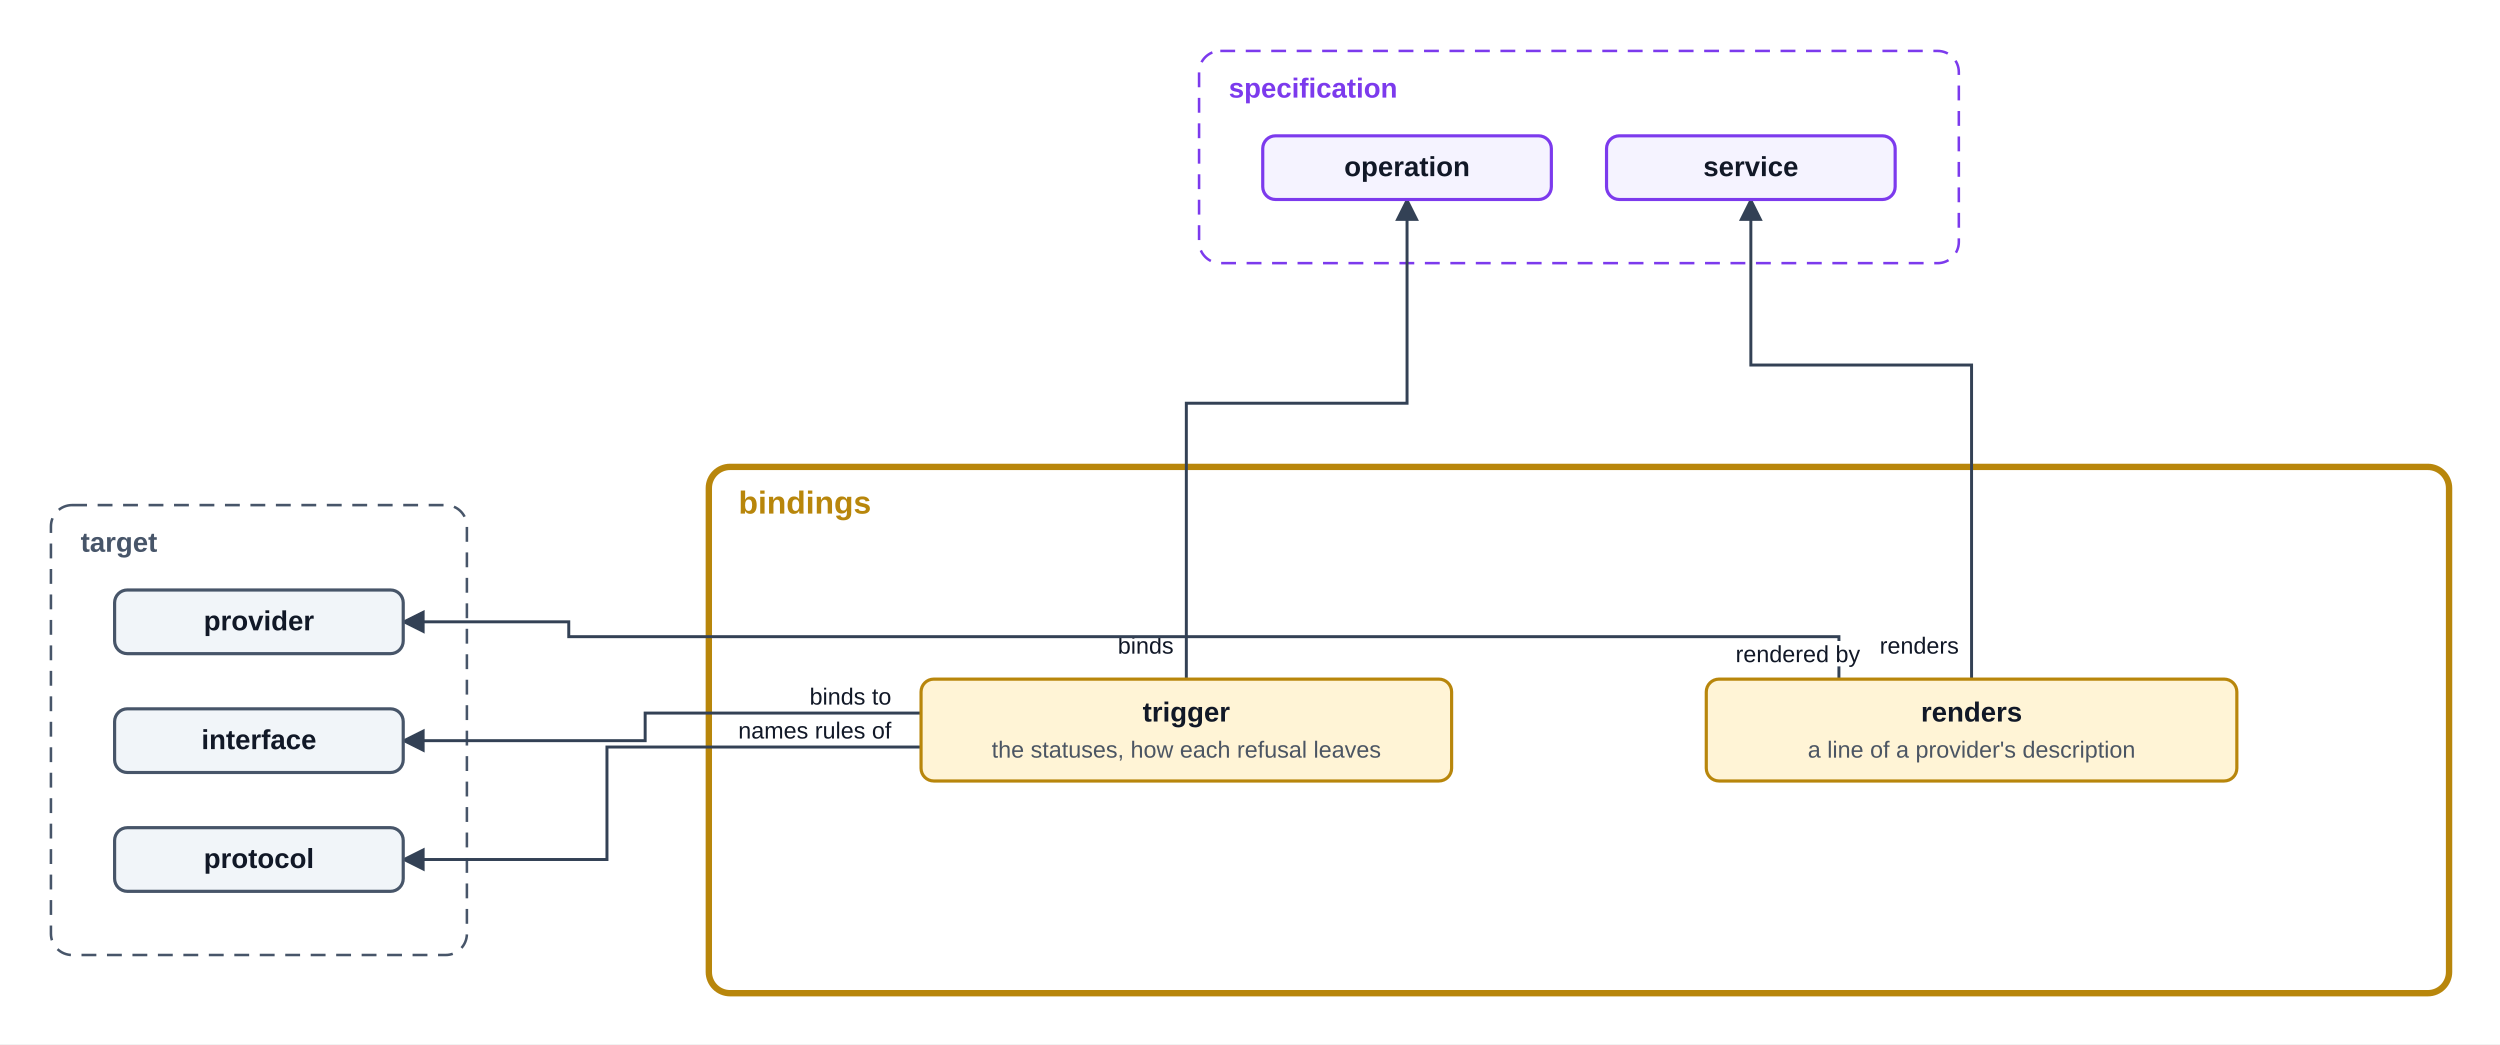
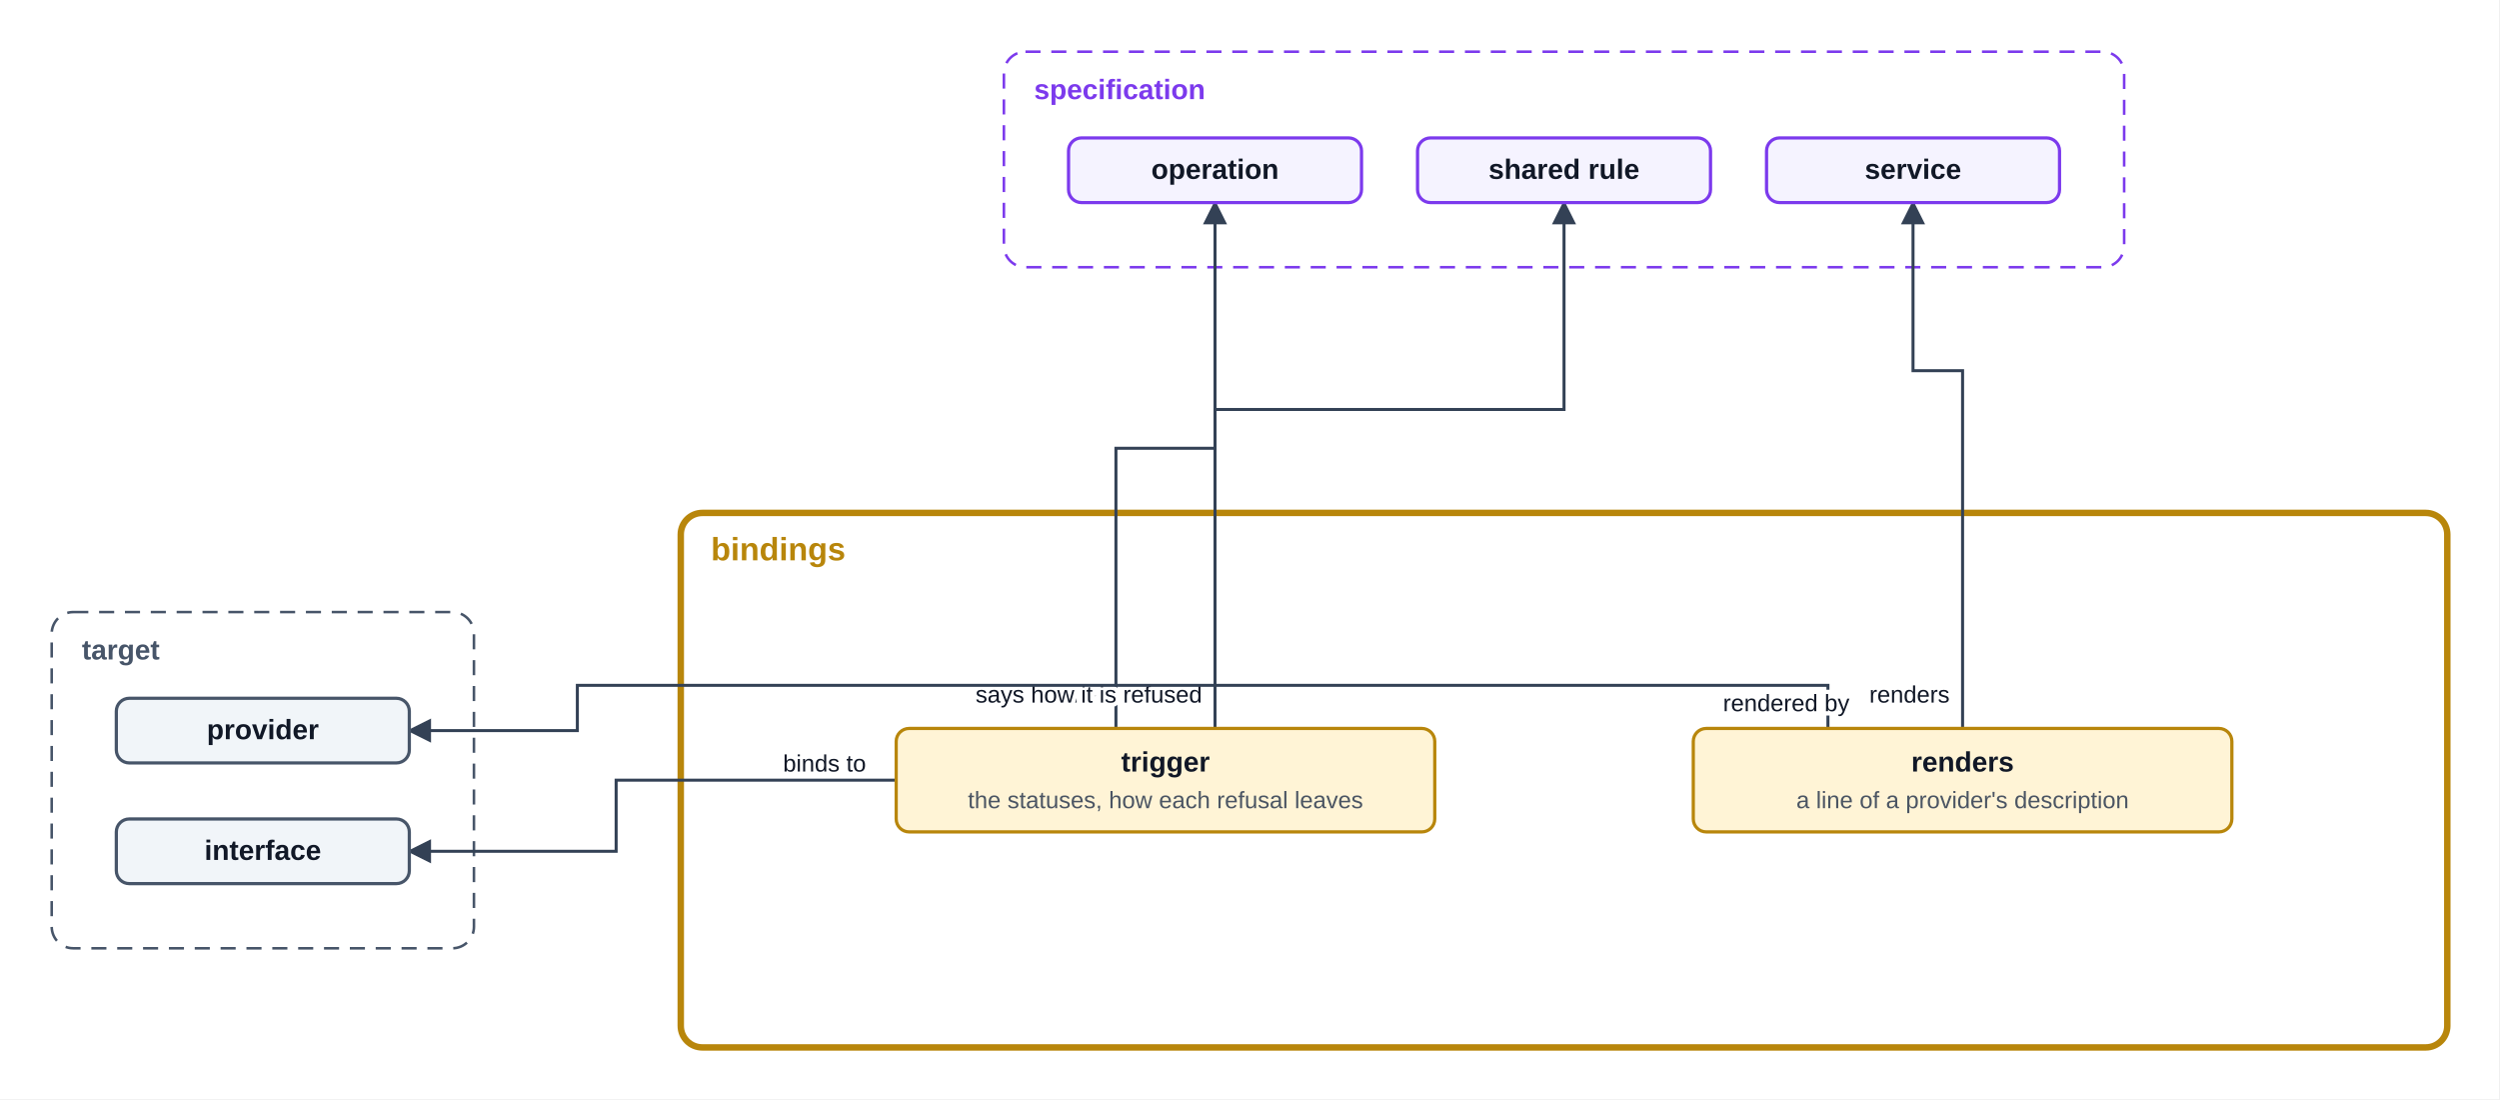
- <svg xmlns="http://www.w3.org/2000/svg" viewBox="0 0 1178 492" width="1178" height="492" font-family="'IBM Plex Sans', 'Helvetica Neue', Arial, sans-serif">
+ <svg xmlns="http://www.w3.org/2000/svg" viewBox="0 0 1160 510" width="1160" height="510" font-family="'IBM Plex Sans', 'Helvetica Neue', Arial, sans-serif">
  <defs>
    <marker id="to-same" viewBox="0 0 10 10" refX="9" refY="5" markerWidth="8" markerHeight="8" orient="auto">
      <path d="M0,0 L10,5 L0,10 z" fill="#334155" />
    </marker>
    <marker id="to-added" viewBox="0 0 10 10" refX="9" refY="5" markerWidth="8" markerHeight="8" orient="auto">
      <path d="M0,0 L10,5 L0,10 z" fill="#15803d" />
    </marker>
    <marker id="to-removed" viewBox="0 0 10 10" refX="9" refY="5" markerWidth="8" markerHeight="8" orient="auto">
      <path d="M0,0 L10,5 L0,10 z" fill="#dc2626" />
    </marker>
    <marker id="to-changed" viewBox="0 0 10 10" refX="9" refY="5" markerWidth="8" markerHeight="8" orient="auto">
      <path d="M0,0 L10,5 L0,10 z" fill="#d97706" />
    </marker>
  </defs>
-   <rect width="1178" height="492" fill="#ffffff" />
-   <rect x="334" y="220" width="820" height="248" rx="10" fill="#ffffff" stroke="#b8860b" stroke-width="3" />
-   <text x="348" y="242" font-size="15" font-weight="700" text-anchor="start" fill="#b8860b">bindings</text>
-   <rect x="565" y="24" width="358" height="100" rx="10" fill="#ffffff" stroke="#7c3aed" stroke-width="1.2" stroke-dasharray="7 5" />
-   <text x="579" y="46" font-size="13" font-weight="700" text-anchor="start" fill="#7c3aed">specification</text>
-   <rect x="24" y="238" width="196" height="212" rx="10" fill="#ffffff" stroke="#475569" stroke-width="1.2" stroke-dasharray="7 5" />
-   <text x="38" y="260" font-size="13" font-weight="700" text-anchor="start" fill="#475569">target</text>
-   <polyline points="559,320 559,190 663,190 663,94" fill="none" stroke="#334155" stroke-width="1.4" marker-end="url(#to-same)" />
-   <text x="553" y="308" font-size="11" font-weight="400" text-anchor="end" fill="#111827" stroke="#ffffff" stroke-width="4" paint-order="stroke">binds</text>
-   <polyline points="929,320 929,172 825,172 825,94" fill="none" stroke="#334155" stroke-width="1.4" marker-end="url(#to-same)" />
-   <text x="923" y="308" font-size="11" font-weight="400" text-anchor="end" fill="#111827" stroke="#ffffff" stroke-width="4" paint-order="stroke">renders</text>
-   <polyline points="434,336 304,336 304,349 190,349" fill="none" stroke="#334155" stroke-width="1.4" marker-end="url(#to-same)" />
-   <text x="420" y="332" font-size="11" font-weight="400" text-anchor="end" fill="#111827" stroke="#ffffff" stroke-width="4" paint-order="stroke">binds to</text>
-   <polyline points="434,352 286,352 286,405 190,405" fill="none" stroke="#334155" stroke-width="1.4" marker-end="url(#to-same)" />
-   <text x="420" y="348" font-size="11" font-weight="400" text-anchor="end" fill="#111827" stroke="#ffffff" stroke-width="4" paint-order="stroke">names rules of</text>
-   <polyline points="866.5,320 866.5,300 268,300 268,293 190,293" fill="none" stroke="#334155" stroke-width="1.4" marker-end="url(#to-same)" />
-   <text x="876.5" y="312" font-size="11" font-weight="400" text-anchor="end" fill="#111827" stroke="#ffffff" stroke-width="4" paint-order="stroke">rendered by</text>
-   <rect x="434" y="320" width="250" height="48" rx="6" fill="#fff4d6" stroke="#b8860b" stroke-width="1.5" />
-   <text x="559" y="340" font-size="13" font-weight="600" text-anchor="middle" fill="#111827">trigger</text>
-   <text x="559" y="357" font-size="11" font-weight="400" text-anchor="middle" fill="#4b5563">the statuses, how each refusal leaves</text>
-   <rect x="804" y="320" width="250" height="48" rx="6" fill="#fff4d6" stroke="#b8860b" stroke-width="1.5" />
-   <text x="929" y="340" font-size="13" font-weight="600" text-anchor="middle" fill="#111827">renders</text>
-   <text x="929" y="357" font-size="11" font-weight="400" text-anchor="middle" fill="#4b5563">a line of a provider's description</text>
-   <rect x="595" y="64" width="136" height="30" rx="6" fill="#f5f3ff" stroke="#7c3aed" stroke-width="1.5" />
-   <text x="663" y="83" font-size="13" font-weight="600" text-anchor="middle" fill="#111827">operation</text>
-   <rect x="757" y="64" width="136" height="30" rx="6" fill="#f5f3ff" stroke="#7c3aed" stroke-width="1.5" />
-   <text x="825" y="83" font-size="13" font-weight="600" text-anchor="middle" fill="#111827">service</text>
-   <rect x="54" y="278" width="136" height="30" rx="6" fill="#f1f5f9" stroke="#475569" stroke-width="1.5" />
-   <text x="122" y="297" font-size="13" font-weight="600" text-anchor="middle" fill="#111827">provider</text>
-   <rect x="54" y="334" width="136" height="30" rx="6" fill="#f1f5f9" stroke="#475569" stroke-width="1.5" />
-   <text x="122" y="353" font-size="13" font-weight="600" text-anchor="middle" fill="#111827">interface</text>
-   <rect x="54" y="390" width="136" height="30" rx="6" fill="#f1f5f9" stroke="#475569" stroke-width="1.5" />
-   <text x="122" y="409" font-size="13" font-weight="600" text-anchor="middle" fill="#111827">protocol</text>
+   <rect width="1160" height="510" fill="#ffffff" />
+   <rect x="316" y="238" width="820" height="248" rx="10" fill="#ffffff" stroke="#b8860b" stroke-width="3" />
+   <text x="330" y="260" font-size="15" font-weight="700" text-anchor="start" fill="#b8860b">bindings</text>
+   <rect x="466" y="24" width="520" height="100" rx="10" fill="#ffffff" stroke="#7c3aed" stroke-width="1.2" stroke-dasharray="7 5" />
+   <text x="480" y="46" font-size="13" font-weight="700" text-anchor="start" fill="#7c3aed">specification</text>
+   <rect x="24" y="284" width="196" height="156" rx="10" fill="#ffffff" stroke="#475569" stroke-width="1.2" stroke-dasharray="7 5" />
+   <text x="38" y="306" font-size="13" font-weight="700" text-anchor="start" fill="#475569">target</text>
+   <polyline points="518,338 518,208 564,208 564,94" fill="none" stroke="#334155" stroke-width="1.4" marker-end="url(#to-same)" />
+   <text x="512" y="326" font-size="11" font-weight="400" text-anchor="end" fill="#111827" stroke="#ffffff" stroke-width="4" paint-order="stroke">binds</text>
+   <polyline points="564,338 564,190 726,190 726,94" fill="none" stroke="#334155" stroke-width="1.4" marker-end="url(#to-same)" />
+   <text x="558" y="326" font-size="11" font-weight="400" text-anchor="end" fill="#111827" stroke="#ffffff" stroke-width="4" paint-order="stroke">says how it is refused</text>
+   <polyline points="911,338 911,172 888,172 888,94" fill="none" stroke="#334155" stroke-width="1.4" marker-end="url(#to-same)" />
+   <text x="905" y="326" font-size="11" font-weight="400" text-anchor="end" fill="#111827" stroke="#ffffff" stroke-width="4" paint-order="stroke">renders</text>
+   <polyline points="416,362 286,362 286,395 190,395" fill="none" stroke="#334155" stroke-width="1.4" marker-end="url(#to-same)" />
+   <text x="402" y="358" font-size="11" font-weight="400" text-anchor="end" fill="#111827" stroke="#ffffff" stroke-width="4" paint-order="stroke">binds to</text>
+   <polyline points="848.5,338 848.5,318 268,318 268,339 190,339" fill="none" stroke="#334155" stroke-width="1.4" marker-end="url(#to-same)" />
+   <text x="858.5" y="330" font-size="11" font-weight="400" text-anchor="end" fill="#111827" stroke="#ffffff" stroke-width="4" paint-order="stroke">rendered by</text>
+   <rect x="416" y="338" width="250" height="48" rx="6" fill="#fff4d6" stroke="#b8860b" stroke-width="1.5" />
+   <text x="541" y="358" font-size="13" font-weight="600" text-anchor="middle" fill="#111827">trigger</text>
+   <text x="541" y="375" font-size="11" font-weight="400" text-anchor="middle" fill="#4b5563">the statuses, how each refusal leaves</text>
+   <rect x="786" y="338" width="250" height="48" rx="6" fill="#fff4d6" stroke="#b8860b" stroke-width="1.5" />
+   <text x="911" y="358" font-size="13" font-weight="600" text-anchor="middle" fill="#111827">renders</text>
+   <text x="911" y="375" font-size="11" font-weight="400" text-anchor="middle" fill="#4b5563">a line of a provider's description</text>
+   <rect x="496" y="64" width="136" height="30" rx="6" fill="#f5f3ff" stroke="#7c3aed" stroke-width="1.5" />
+   <text x="564" y="83" font-size="13" font-weight="600" text-anchor="middle" fill="#111827">operation</text>
+   <rect x="658" y="64" width="136" height="30" rx="6" fill="#f5f3ff" stroke="#7c3aed" stroke-width="1.5" />
+   <text x="726" y="83" font-size="13" font-weight="600" text-anchor="middle" fill="#111827">shared rule</text>
+   <rect x="820" y="64" width="136" height="30" rx="6" fill="#f5f3ff" stroke="#7c3aed" stroke-width="1.5" />
+   <text x="888" y="83" font-size="13" font-weight="600" text-anchor="middle" fill="#111827">service</text>
+   <rect x="54" y="324" width="136" height="30" rx="6" fill="#f1f5f9" stroke="#475569" stroke-width="1.5" />
+   <text x="122" y="343" font-size="13" font-weight="600" text-anchor="middle" fill="#111827">provider</text>
+   <rect x="54" y="380" width="136" height="30" rx="6" fill="#f1f5f9" stroke="#475569" stroke-width="1.5" />
+   <text x="122" y="399" font-size="13" font-weight="600" text-anchor="middle" fill="#111827">interface</text>
</svg>
